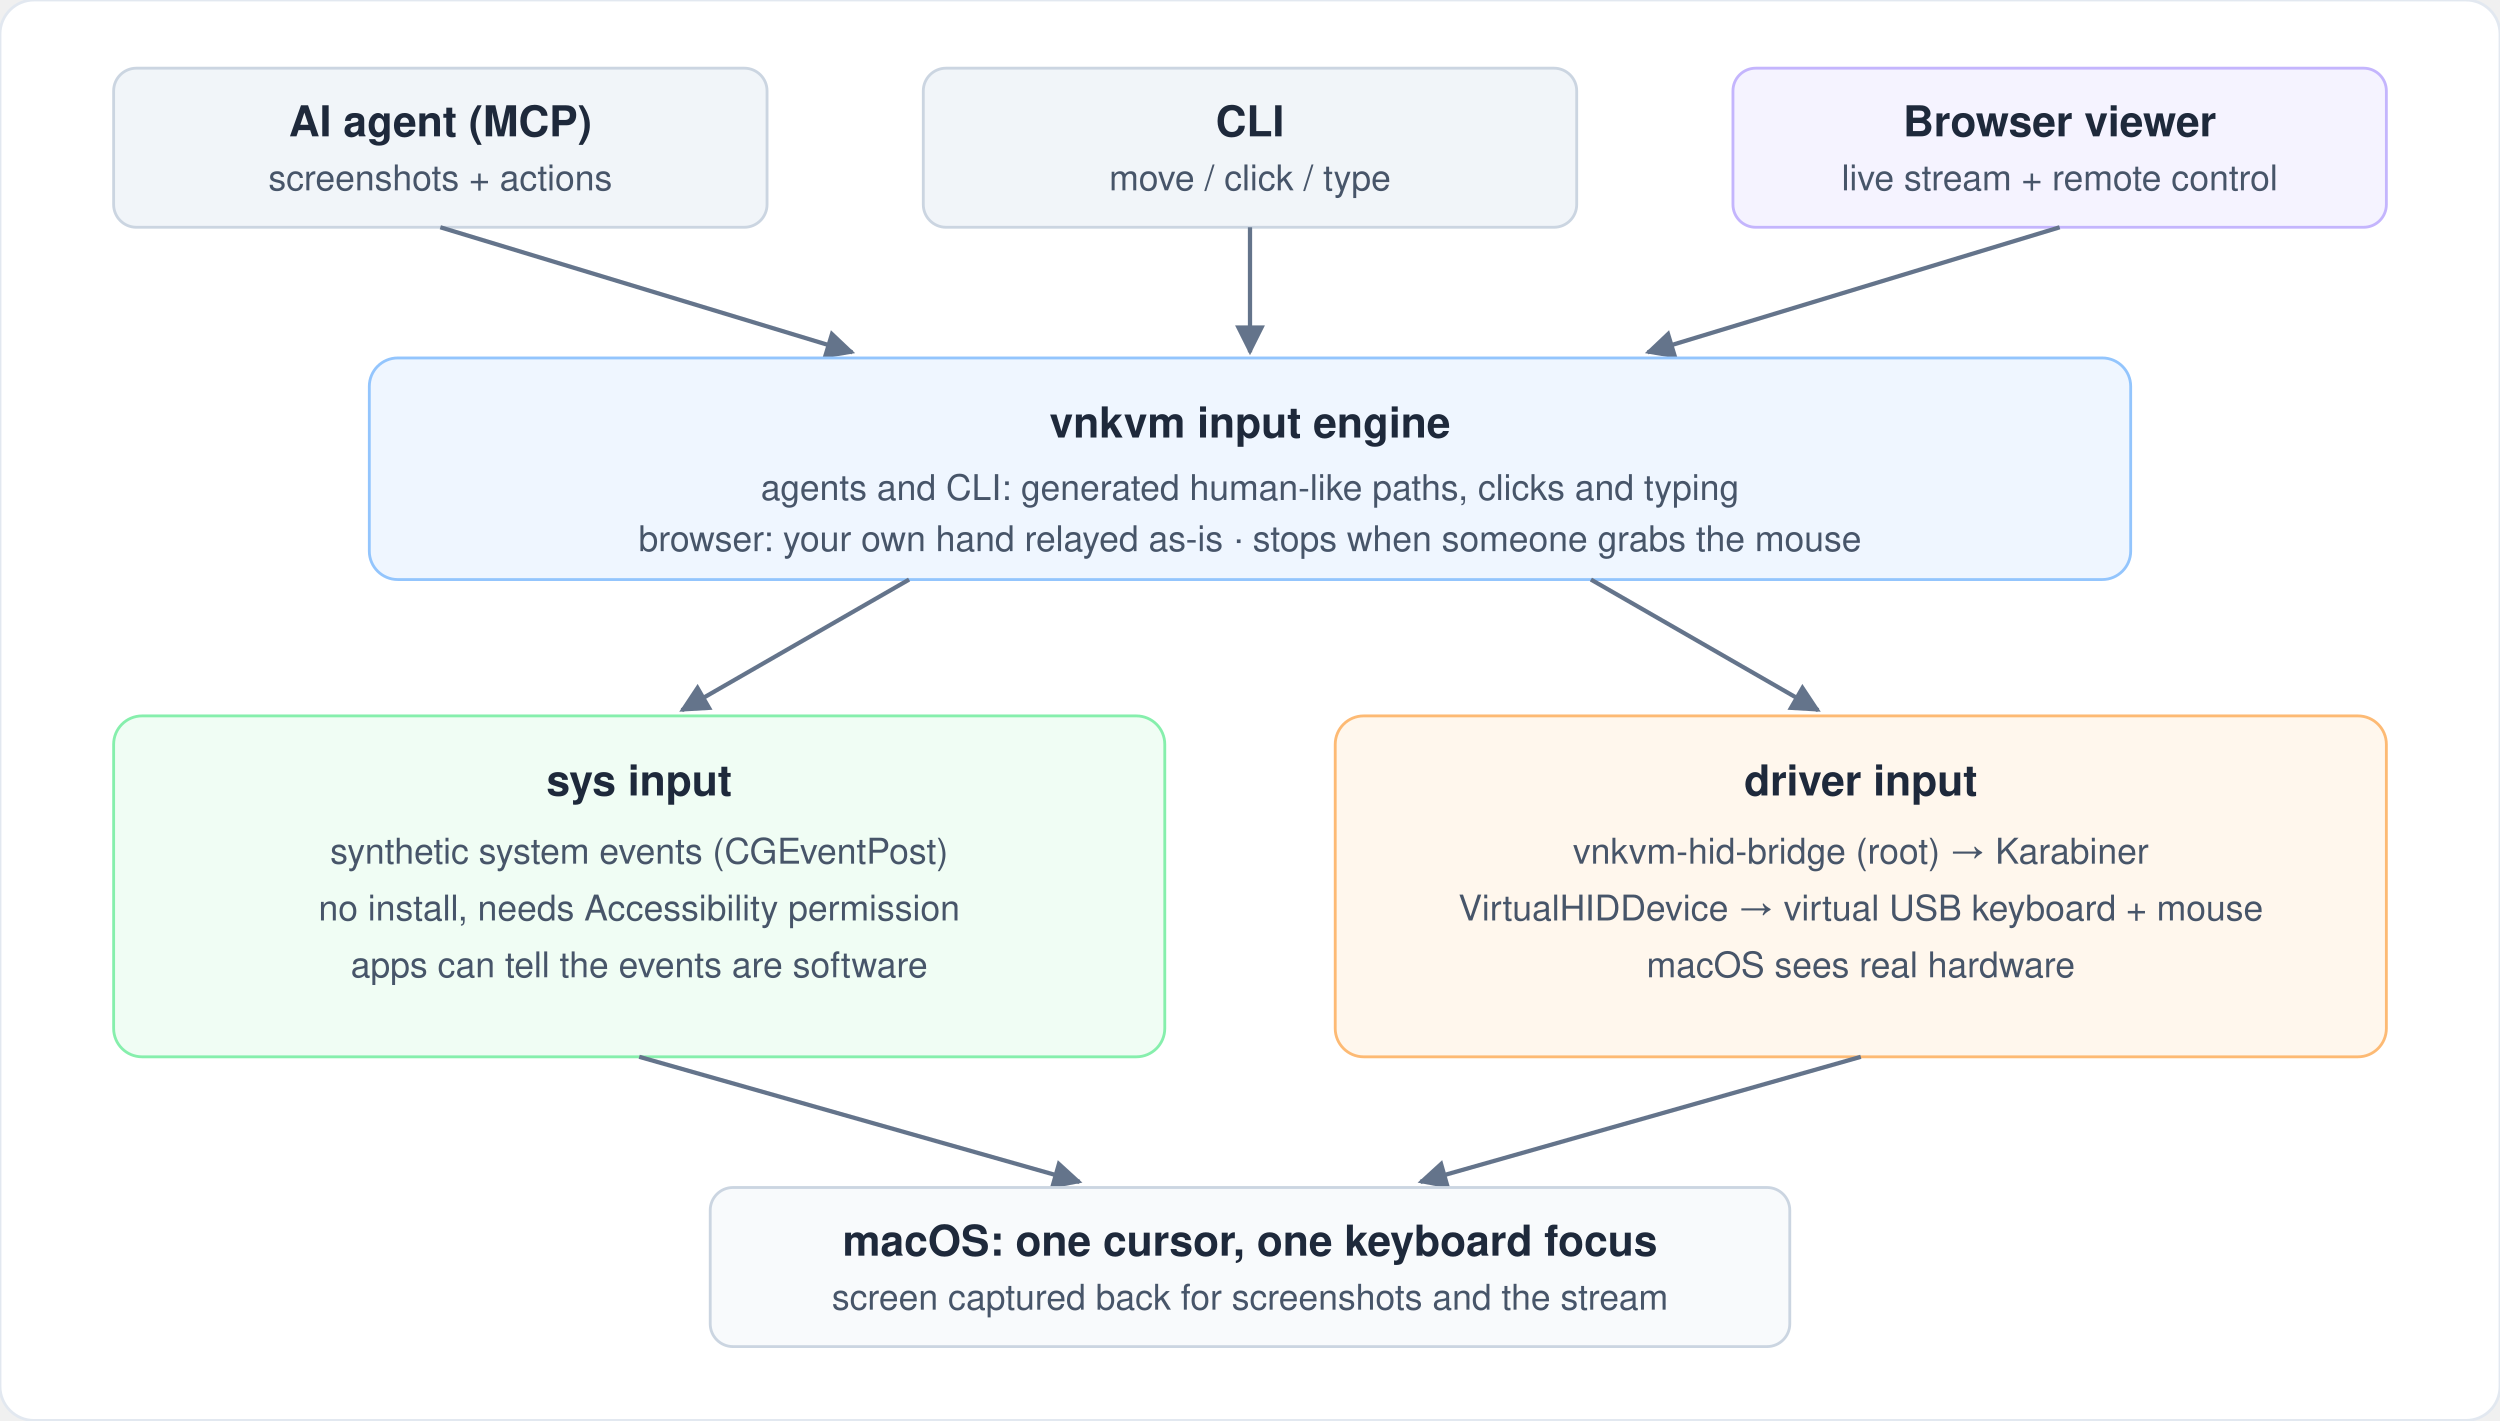
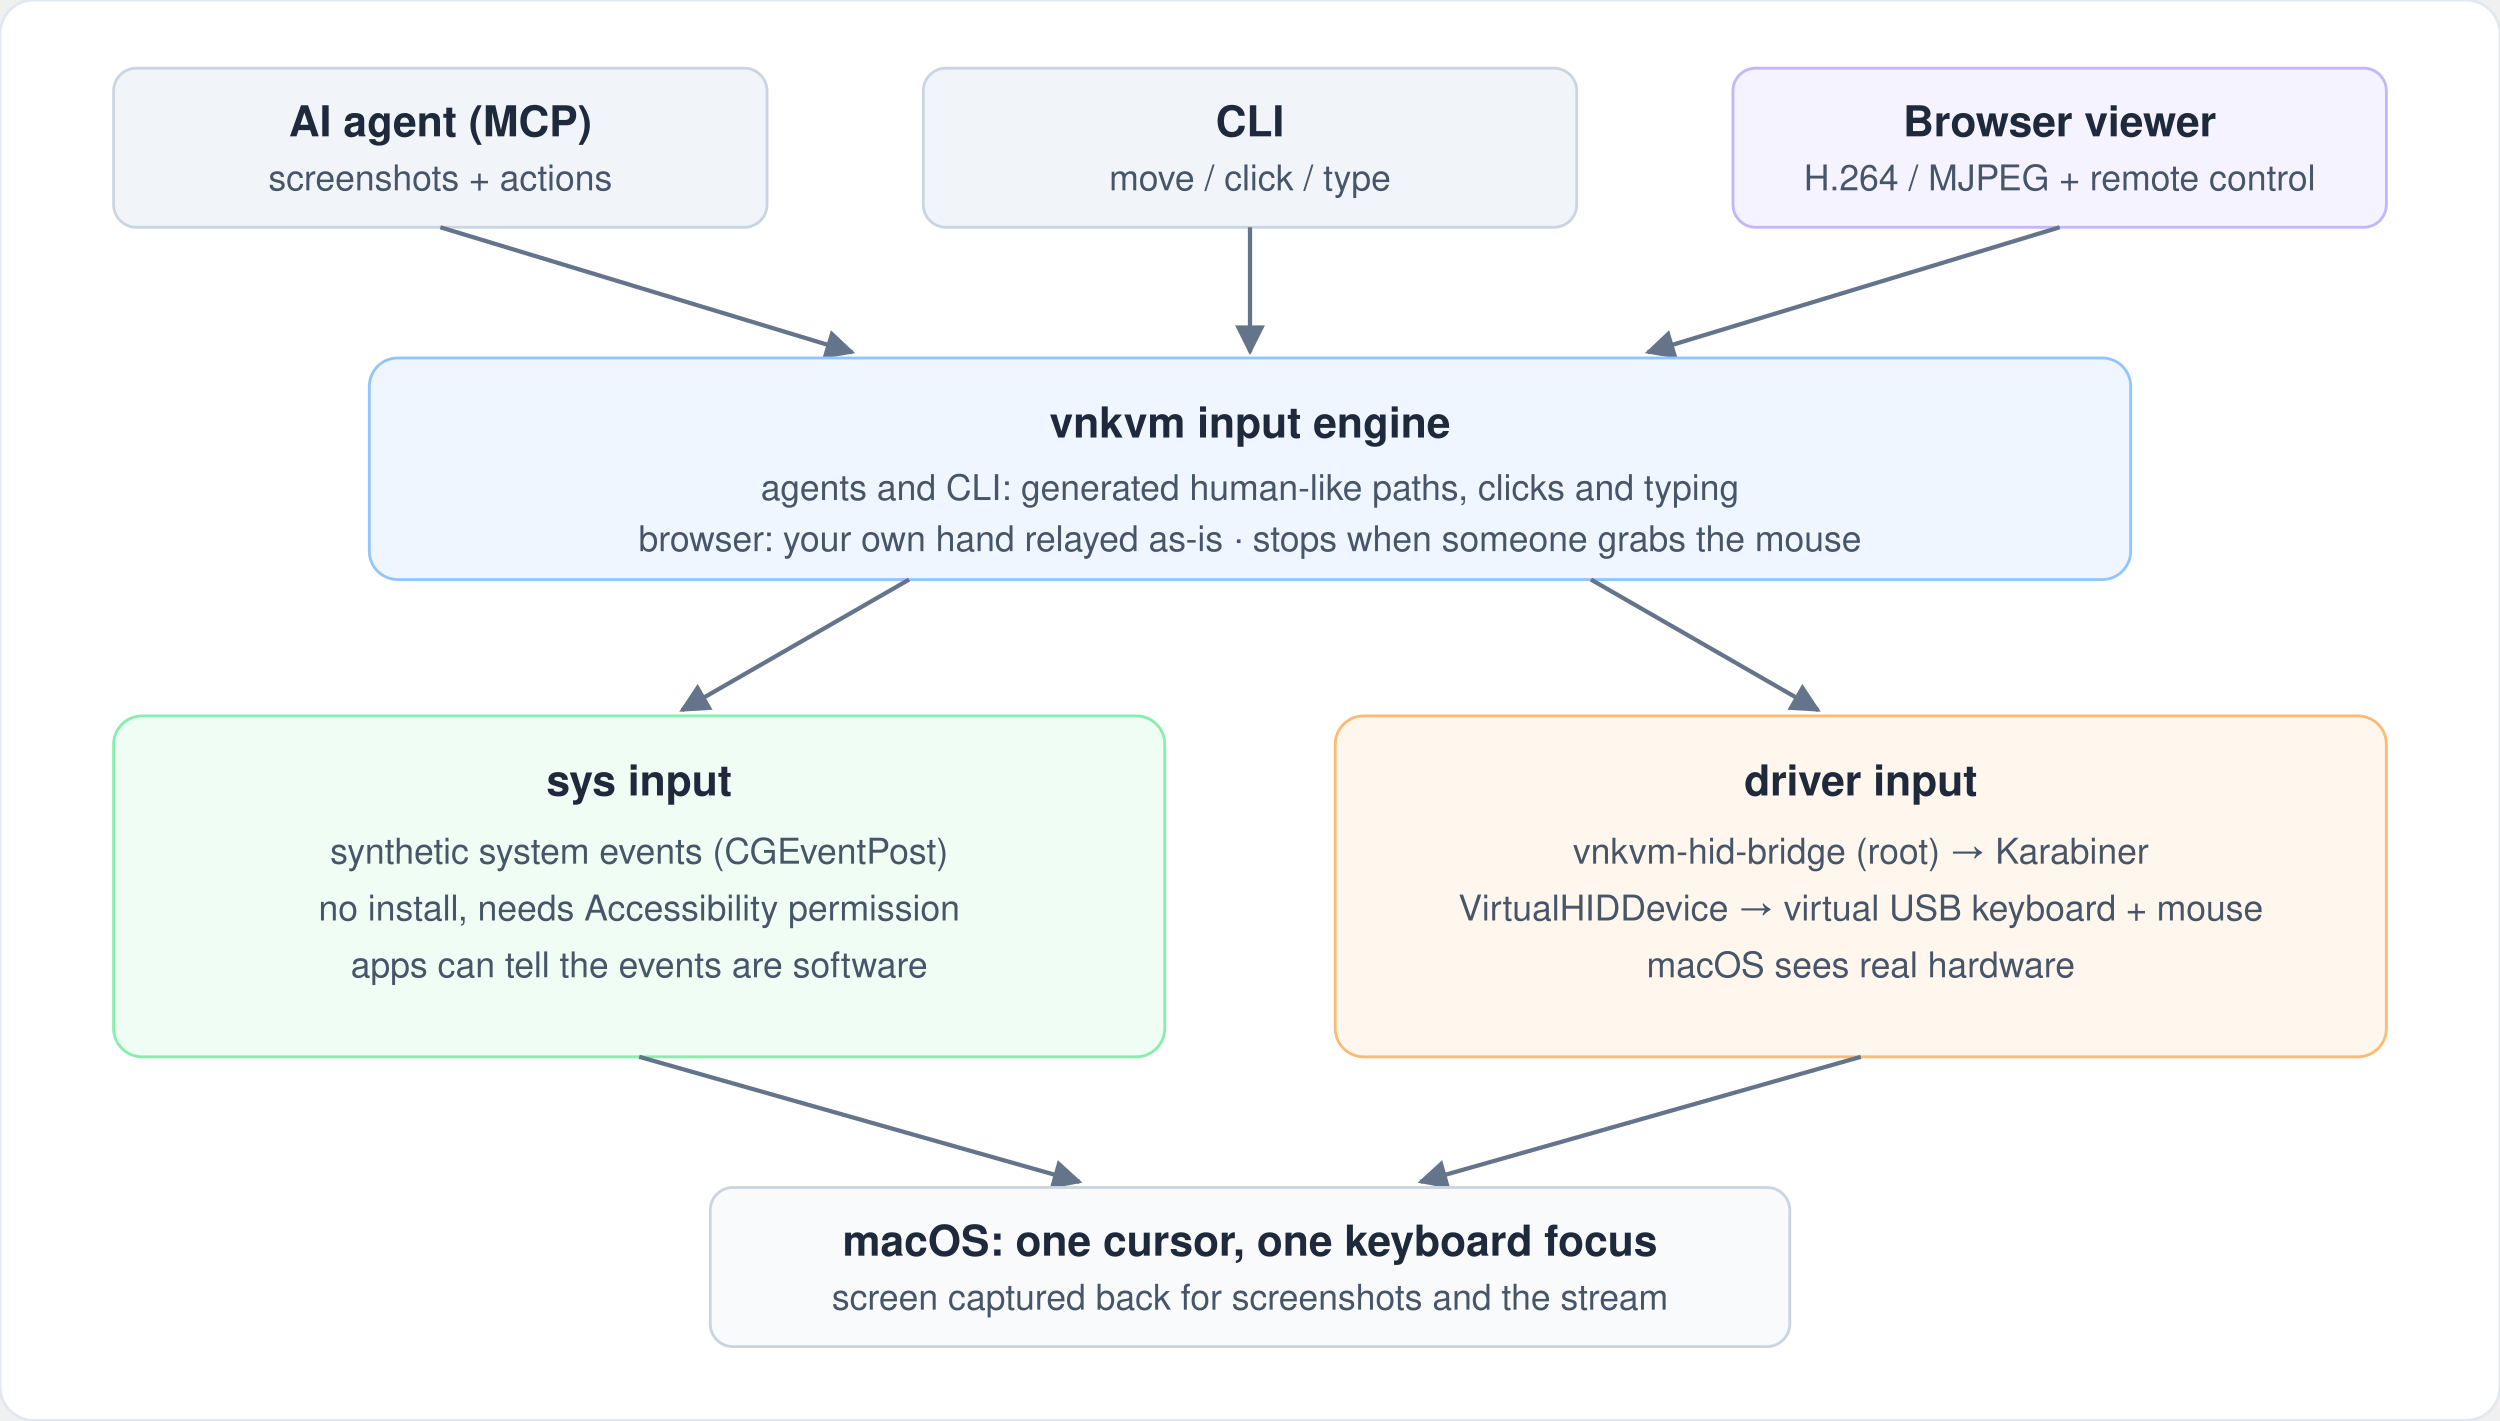
<svg xmlns="http://www.w3.org/2000/svg" viewBox="0 0 880 500" width="880" height="500">
  <style>text{font-family:-apple-system,Segoe UI,Helvetica,Arial,sans-serif;fill:#1e293b}.t{font-size:15px;font-weight:600}.s{font-size:12.5px;fill:#475569}.c{text-anchor:middle}</style>
  <defs>
    <marker id="a" viewBox="0 0 10 10" refX="9" refY="5" markerWidth="7" markerHeight="7" orient="auto">
      <path d="M0 0 L10 5 L0 10 Z" fill="#64748b" />
    </marker>
  </defs>
  <rect width="100%" height="100%" rx="12" fill="#ffffff" stroke="#e2e8f0" />
  <rect x="40" y="24" width="230" height="56" rx="8" fill="#f1f5f9" stroke="#cbd5e1" />
  <text x="155" y="48" class="t c">AI agent (MCP)</text>
  <text x="155" y="67" class="s c">screenshots + actions</text>
  <rect x="325" y="24" width="230" height="56" rx="8" fill="#f1f5f9" stroke="#cbd5e1" />
  <text x="440" y="48" class="t c">CLI</text>
  <text x="440" y="67" class="s c">move / click / type</text>
  <rect x="610" y="24" width="230" height="56" rx="8" fill="#f5f3ff" stroke="#c4b5fd" />
  <text x="725" y="48" class="t c">Browser viewer</text>
-   <text x="725" y="67" class="s c">live stream + remote control</text>
+   <text x="725" y="67" class="s c">H.264 / MJPEG + remote control</text>
  <line x1="155" y1="80" x2="300" y2="124" stroke="#64748b" stroke-width="1.5" marker-end="url(#a)" />
  <line x1="440" y1="80" x2="440" y2="124" stroke="#64748b" stroke-width="1.5" marker-end="url(#a)" />
  <line x1="725" y1="80" x2="580" y2="124" stroke="#64748b" stroke-width="1.5" marker-end="url(#a)" />
  <rect x="130" y="126" width="620" height="78" rx="10" fill="#eff6ff" stroke="#93c5fd" />
  <text x="440" y="154" class="t c">vnkvm input engine</text>
  <text x="440" y="176" class="s c">agents and CLI: generated human-like paths, clicks and typing</text>
  <text x="440" y="194" class="s c">browser: your own hand relayed as-is · stops when someone grabs the mouse</text>
  <line x1="320" y1="204" x2="240" y2="250" stroke="#64748b" stroke-width="1.5" marker-end="url(#a)" />
  <line x1="560" y1="204" x2="640" y2="250" stroke="#64748b" stroke-width="1.5" marker-end="url(#a)" />
  <rect x="40" y="252" width="370" height="120" rx="10" fill="#f0fdf4" stroke="#86efac" />
  <text x="225" y="280" class="t c">sys input</text>
  <text x="225" y="304" class="s c">synthetic system events (CGEventPost)</text>
  <text x="225" y="324" class="s c">no install, needs Accessibility permission</text>
  <text x="225" y="344" class="s c">apps can tell the events are software</text>
  <rect x="470" y="252" width="370" height="120" rx="10" fill="#fff7ed" stroke="#fdba74" />
  <text x="655" y="280" class="t c">driver input</text>
  <text x="655" y="304" class="s c">vnkvm-hid-bridge (root) → Karabiner</text>
  <text x="655" y="324" class="s c">VirtualHIDDevice → virtual USB keyboard + mouse</text>
  <text x="655" y="344" class="s c">macOS sees real hardware</text>
  <line x1="225" y1="372" x2="380" y2="416" stroke="#64748b" stroke-width="1.5" marker-end="url(#a)" />
  <line x1="655" y1="372" x2="500" y2="416" stroke="#64748b" stroke-width="1.5" marker-end="url(#a)" />
  <rect x="250" y="418" width="380" height="56" rx="8" fill="#f8fafc" stroke="#cbd5e1" />
  <text x="440" y="442" class="t c">macOS: one cursor, one keyboard focus</text>
  <text x="440" y="461" class="s c">screen captured back for screenshots and the stream</text>
</svg>
